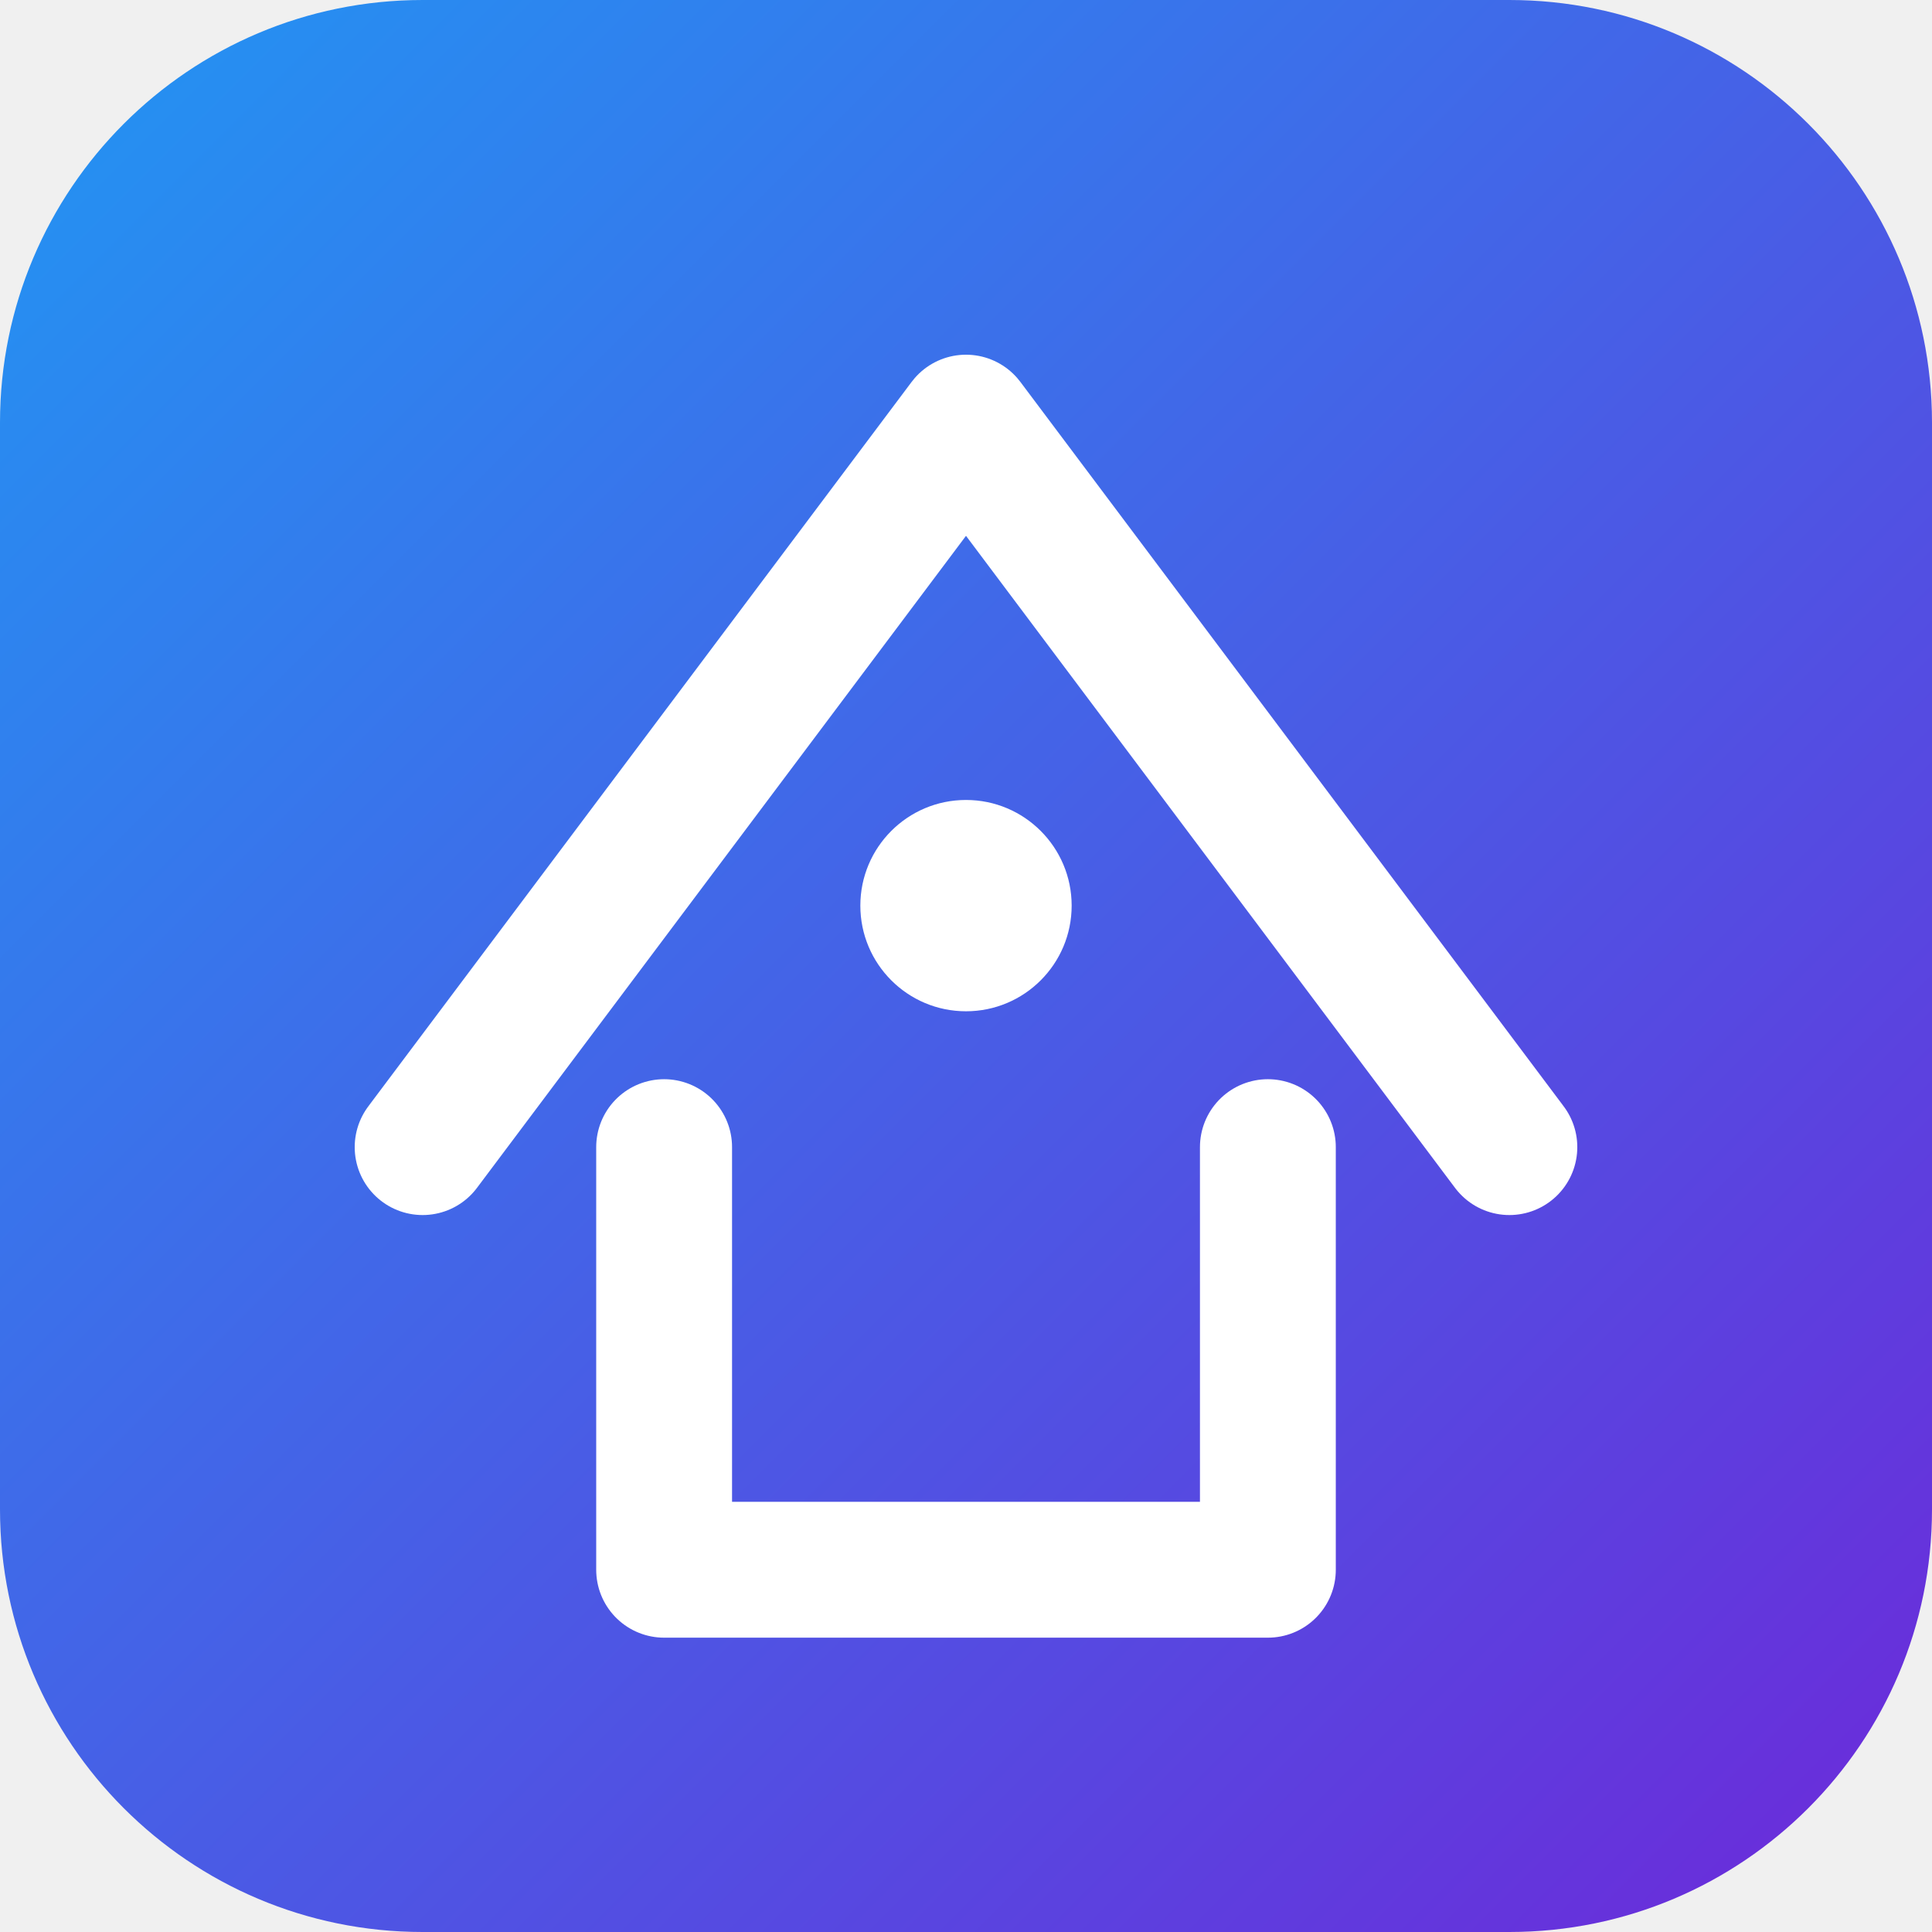
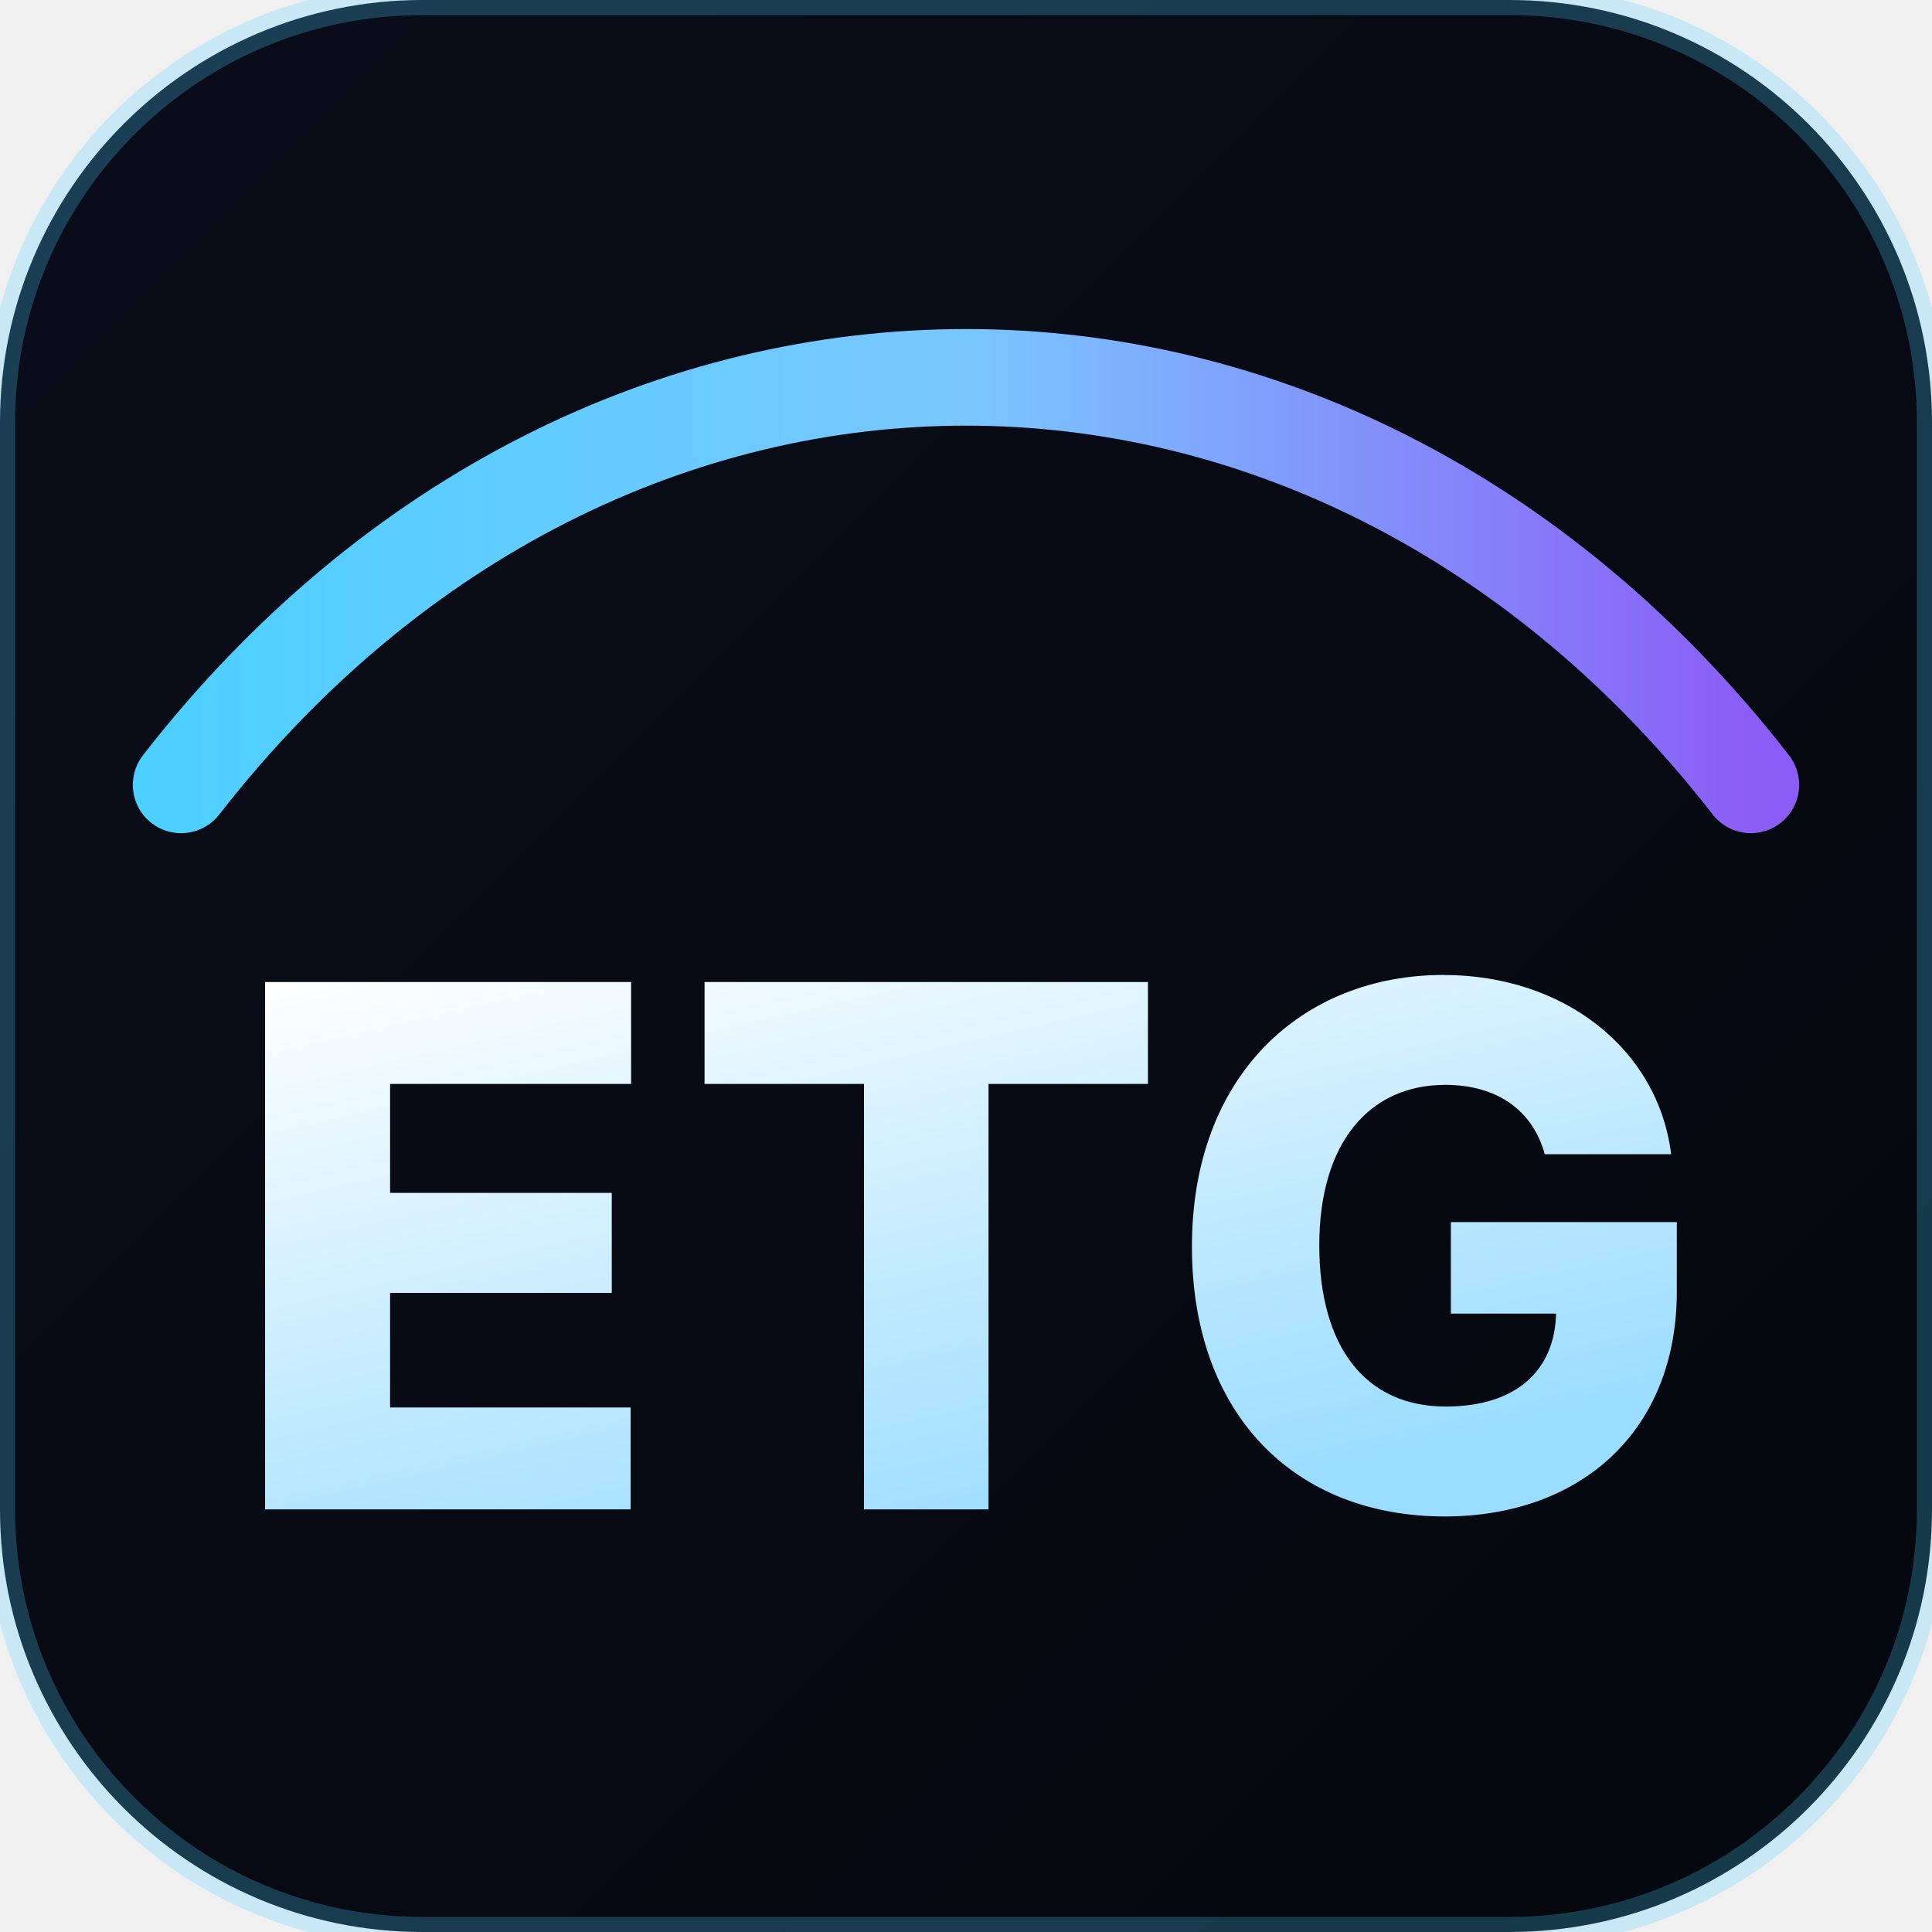
<svg xmlns="http://www.w3.org/2000/svg" viewBox="0 0 64 64">
  <defs>
-     <linearGradient id="g" x1="0" x2="1" y1="0" y2="1">
-       <stop offset="0" stop-color="#2196F3" />
-       <stop offset="1" stop-color="#6D28D9" />
+     <linearGradient id="bg" x1="0" x2="1" y1="0" y2="1">
+       <stop offset="0" stop-color="#0A0E1A" />
+       <stop offset="1" stop-color="#05070D" />
+     </linearGradient>
+     <linearGradient id="fill" x1="0" y1="0" x2="0.6" y2="1">
+       <stop offset="0" stop-color="#FFFFFF" />
+       <stop offset="1" stop-color="#9BDDFF" />
+     </linearGradient>
+     <linearGradient id="arc" x1="0" y1="0" x2="1" y2="0">
+       <stop offset="0" stop-color="#4DD0FF" />
+       <stop offset="0.5" stop-color="#7AC7FF" />
+       <stop offset="1" stop-color="#8B5CF6" />
    </linearGradient>
  </defs>
-   <rect width="64" height="64" rx="14" fill="url(#g)" />
-   <path d="M14 38 L32 14 L50 38 M22 38 L22 52 L42 52 L42 38" stroke="white" stroke-width="4.5" stroke-linecap="round" stroke-linejoin="round" fill="none" />
-   <circle cx="32" cy="30" r="3.5" fill="white" />
+   <rect width="64" height="64" rx="14" fill="url(#bg)" stroke="rgba(77,208,255,0.25)" stroke-width="1" />
+   <path d="M 6 26 C 20 8 44 8 58 26" stroke="url(#arc)" stroke-width="3.2" fill="none" stroke-linecap="round" />
+   <text x="32" y="50" text-anchor="middle" font-family="'Space Grotesk','Inter',sans-serif" font-weight="800" font-size="24" letter-spacing="0.5" fill="url(#fill)">ETG</text>
</svg>
